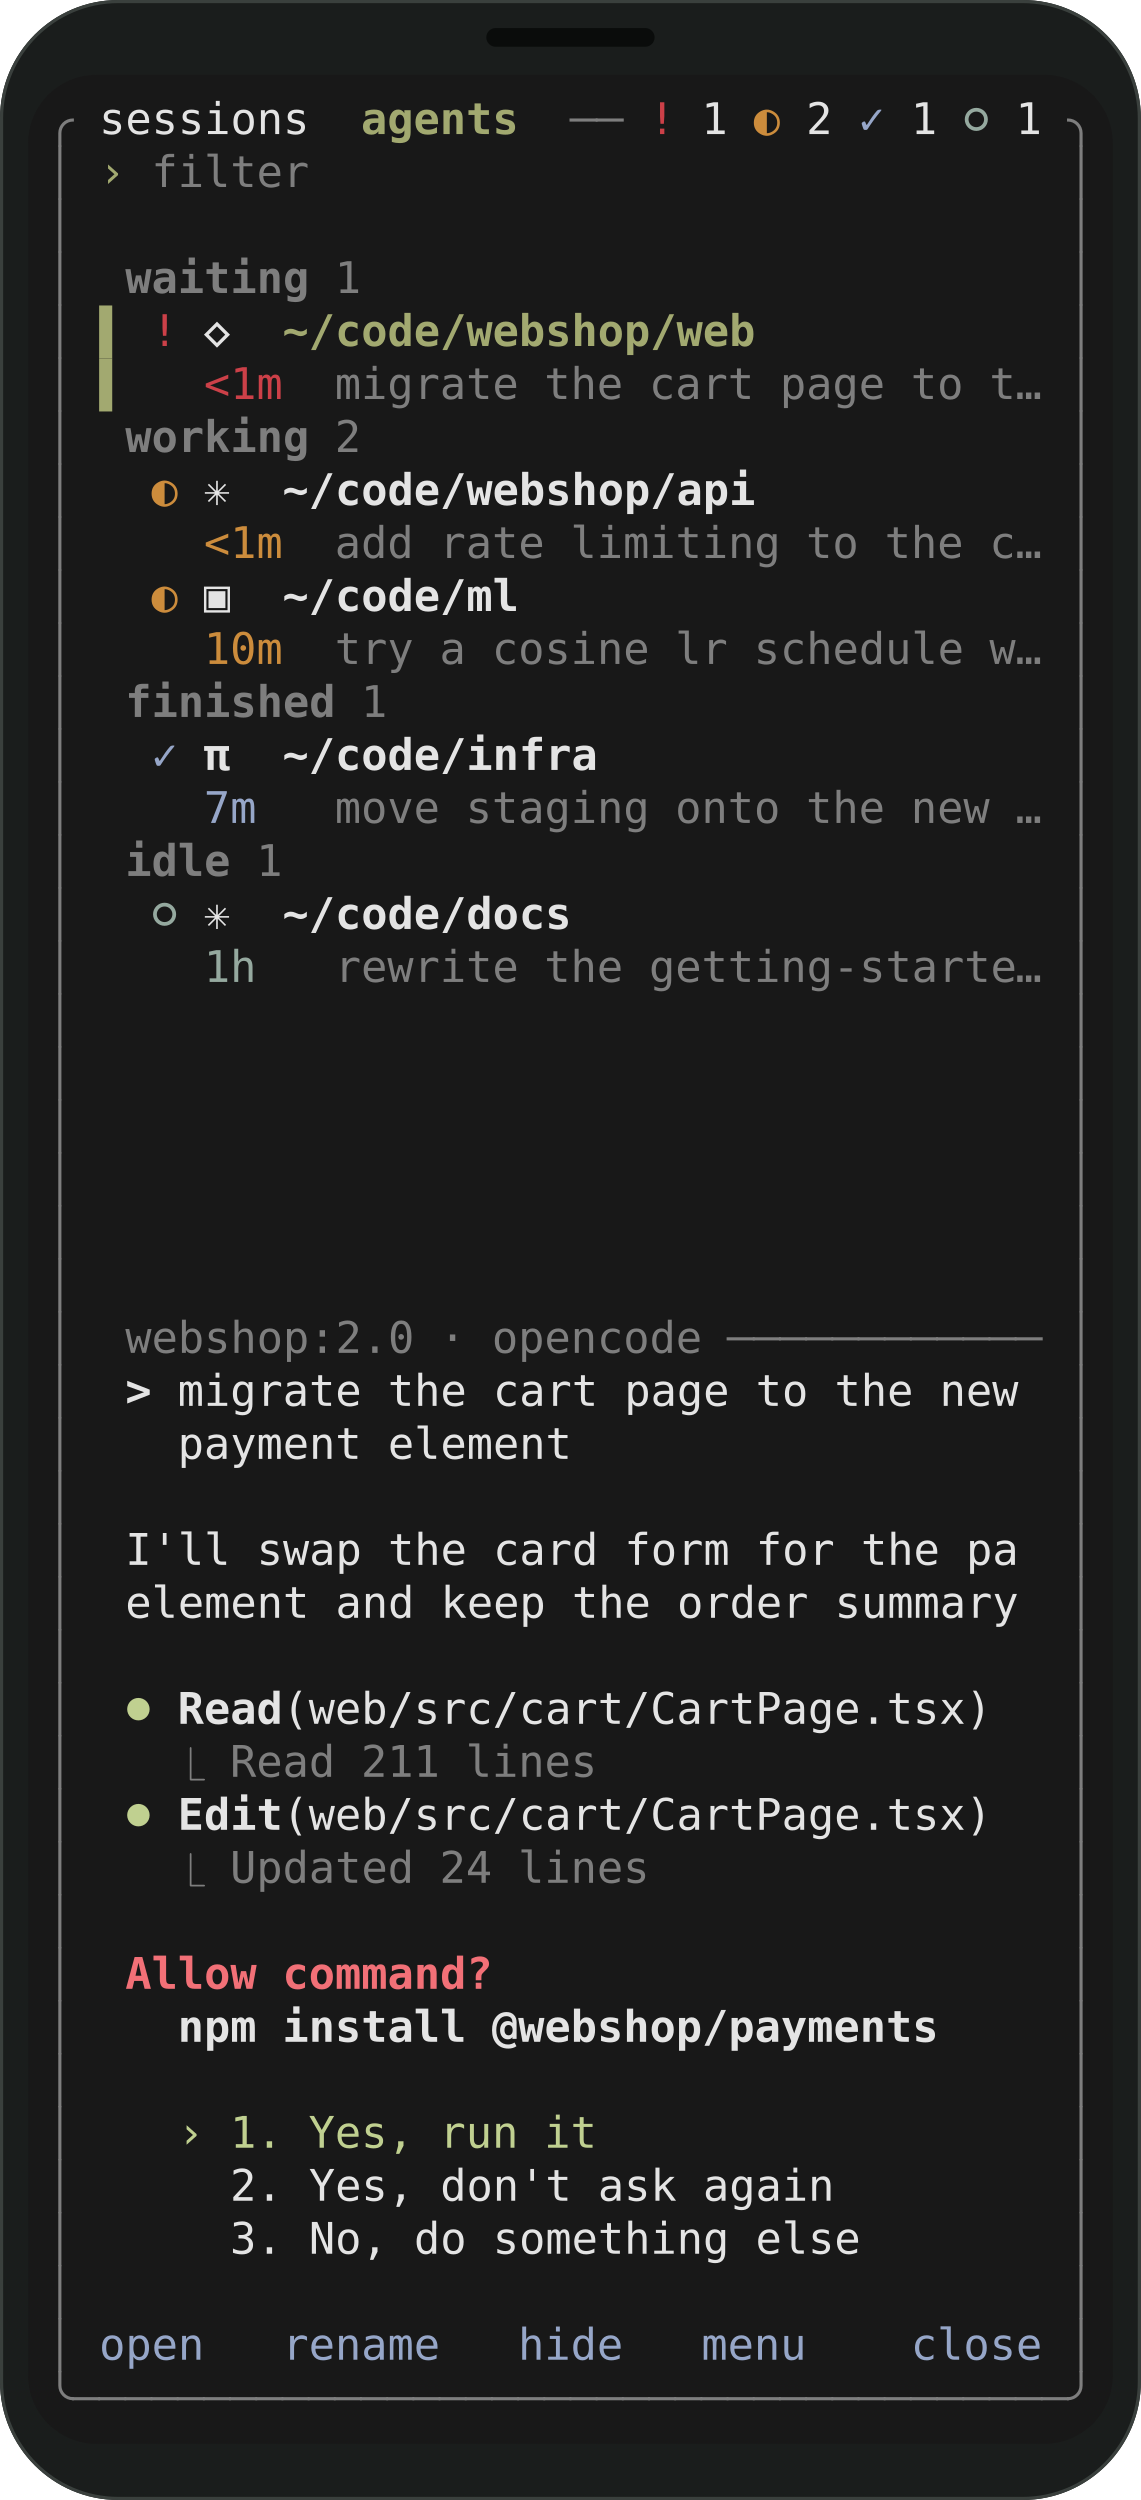
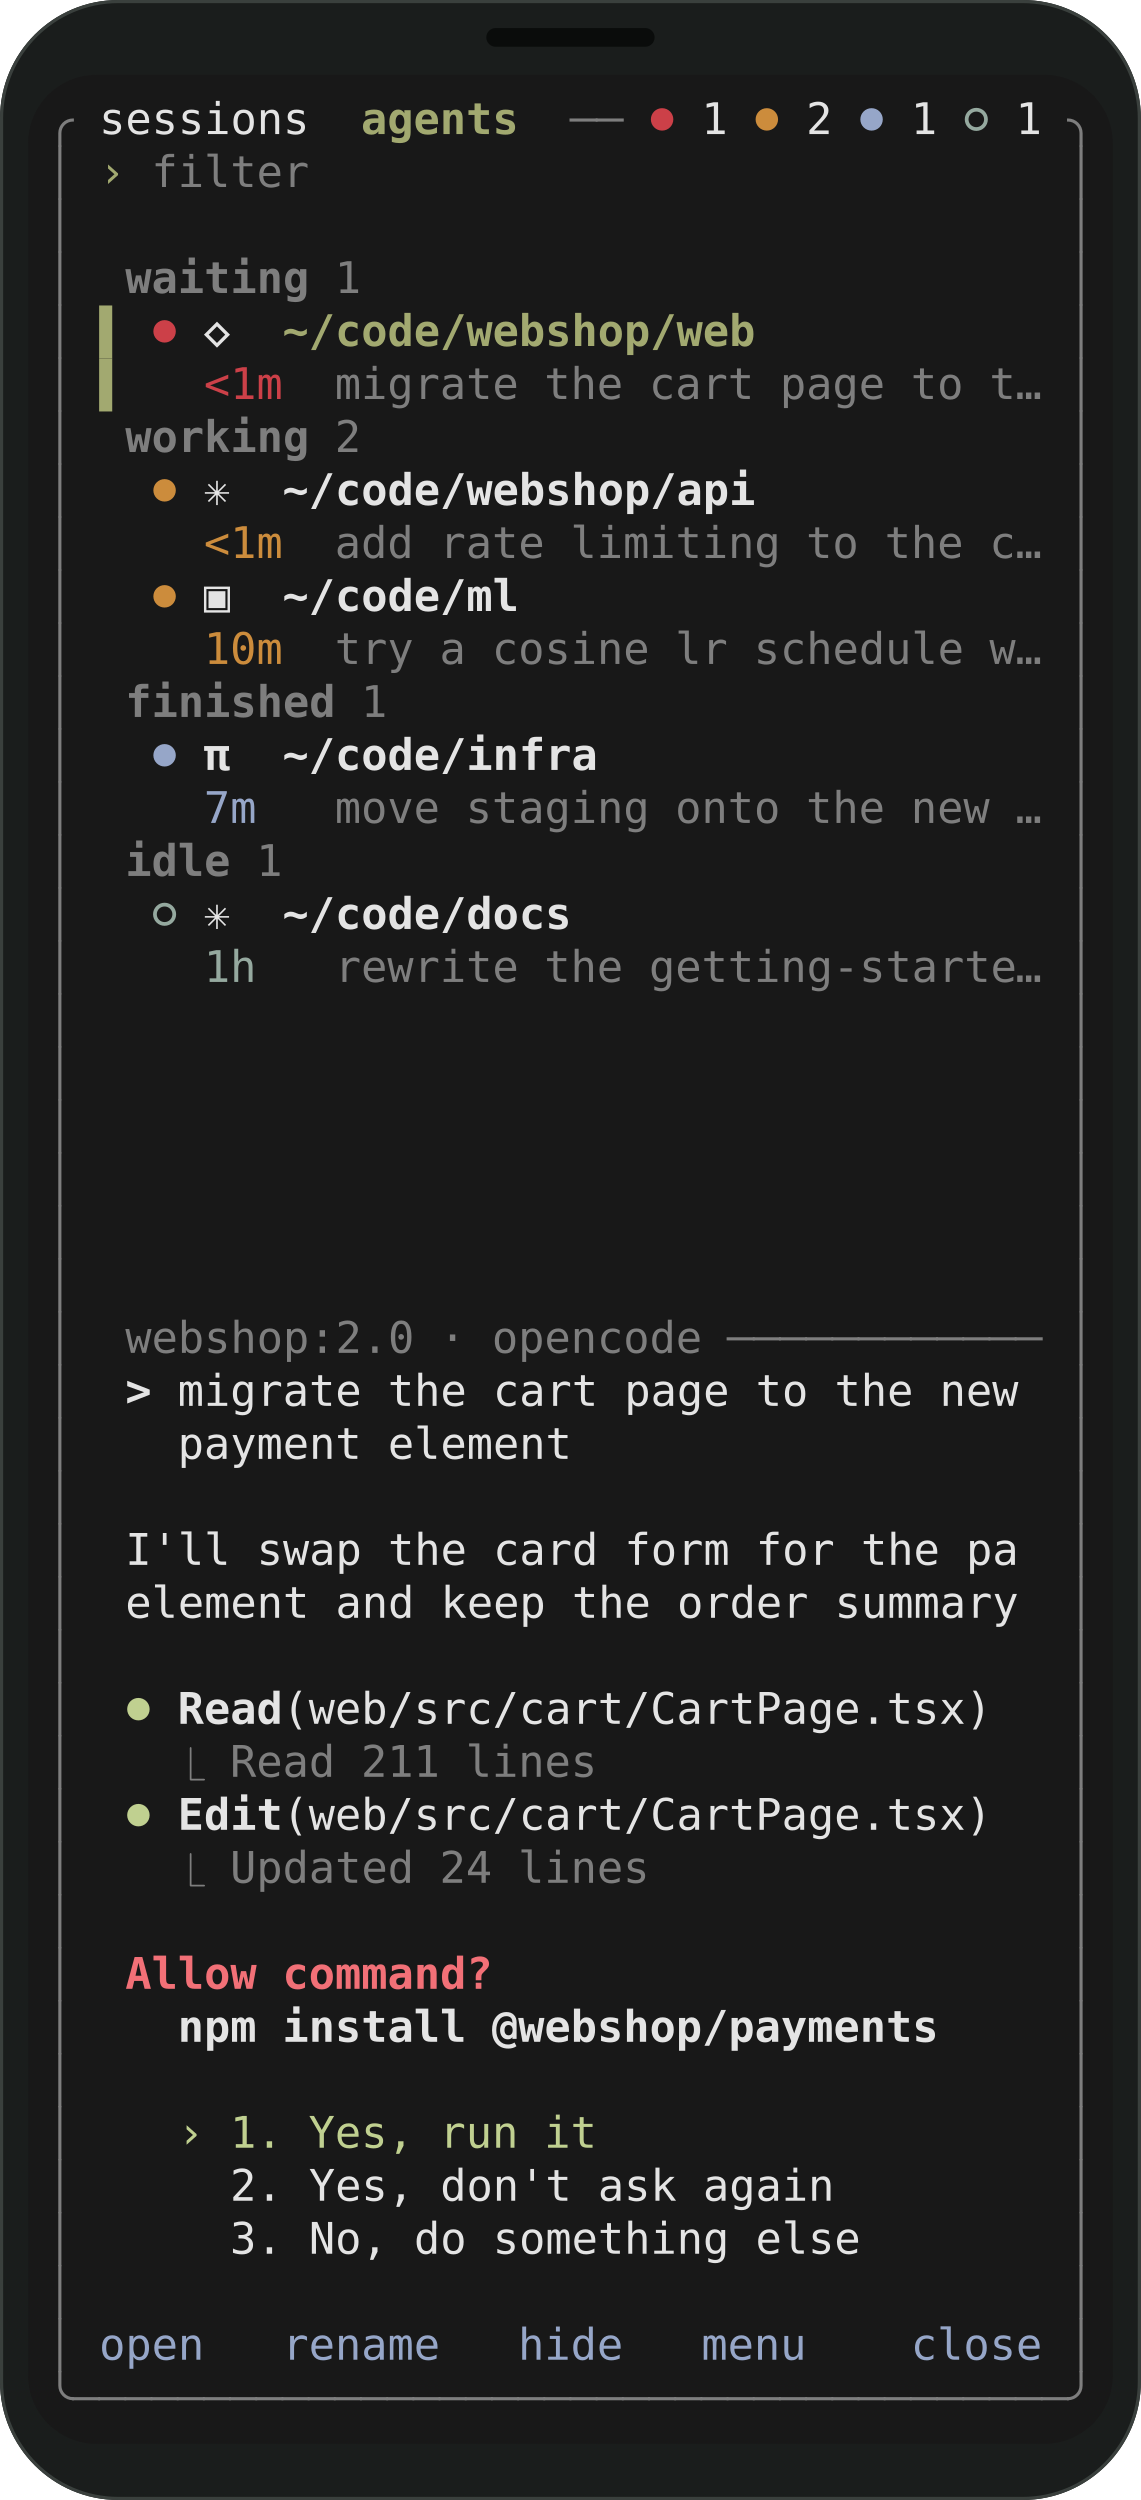
<svg xmlns="http://www.w3.org/2000/svg" role="img" width="366" height="802" viewBox="0 0 366 802" font-family="ui-monospace,SFMono-Regular,&quot;SF Mono&quot;,Menlo,Consolas,&quot;DejaVu Sans Mono&quot;,&quot;Liberation Mono&quot;,monospace" font-size="14" fill="currentColor" class="c3">
  <style>.c0{color:#181818}.c1{color:#7e7e7e}.c2{color:#a2a970}.c3{color:#e4e4e4}.c4{color:#cc4048}.c5{color:#cc8c3c}.c6{color:#96a6c8}.c7{color:#95a99f}.c8{color:#c0d090}.c9{color:#f27077}</style>
  <defs>
    <clipPath id="vp">
      <rect x="9" y="24" width="348" height="760" rx="22" />
    </clipPath>
    <g id="L16">
      <rect class="c0" x="0" y="0" width="8.4" height="17.4" />
      <rect class="c0" x="8.4" y="0" width="8.4" height="17.4" />
      <rect class="c0" x="16.8" y="0" width="8.4" height="17.4" />
      <rect class="c0" x="25.2" y="0" width="8.4" height="17.4" />
      <rect class="c0" x="33.6" y="0" width="50.4" height="17.4" />
      <rect class="c0" x="84" y="0" width="243.6" height="17.4" />
      <rect class="c0" x="327.6" y="0" width="8.4" height="17.4" />
      <g class="c1">
        <path fill="none" stroke="currentColor" d="M4.2 -0.3V17.3" />
      </g>
      <g class="c2">
        <text x="21" y="13" text-anchor="middle">›</text>
      </g>
      <g class="c1">
        <text x="33.6" y="13" textLength="50.4" lengthAdjust="spacingAndGlyphs">filter</text>
      </g>
      <g class="c1">
        <path fill="none" stroke="currentColor" d="M331.8 -0.3V17.3" />
      </g>
    </g>
    <g id="L17">
      <rect class="c0" x="0" y="0" width="8.4" height="17.4" />
      <rect class="c0" x="8.4" y="0" width="319.2" height="17.4" />
      <rect class="c0" x="327.6" y="0" width="8.4" height="17.4" />
      <g class="c1">
        <path fill="none" stroke="currentColor" d="M4.2 -0.3V17.3" />
      </g>
      <g class="c1">
        <path fill="none" stroke="currentColor" d="M331.8 -0.3V17.3" />
      </g>
    </g>
    <g id="L48">
      <rect class="c0" x="0" y="0" width="336" height="17.4" />
      <g class="c1">
        <path fill="none" stroke="currentColor" d="M4.2 -0.3V4.3A4.2 4.2 0 0 0 8.4 8.5H8.7" />
        <path fill="none" stroke="currentColor" d="M8.1 8.5H17.1" />
        <path fill="none" stroke="currentColor" d="M16.5 8.5H25.5" />
        <path fill="none" stroke="currentColor" d="M24.9 8.5H33.9" />
        <path fill="none" stroke="currentColor" d="M33.3 8.5H42.3" />
        <path fill="none" stroke="currentColor" d="M41.7 8.5H50.7" />
        <path fill="none" stroke="currentColor" d="M50.1 8.5H59.1" />
        <path fill="none" stroke="currentColor" d="M58.5 8.5H67.5" />
        <path fill="none" stroke="currentColor" d="M66.9 8.5H75.9" />
        <path fill="none" stroke="currentColor" d="M75.3 8.5H84.3" />
        <path fill="none" stroke="currentColor" d="M83.7 8.5H92.7" />
        <path fill="none" stroke="currentColor" d="M92.1 8.5H101.1" />
        <path fill="none" stroke="currentColor" d="M100.5 8.5H109.5" />
        <path fill="none" stroke="currentColor" d="M108.9 8.5H117.9" />
        <path fill="none" stroke="currentColor" d="M117.3 8.5H126.3" />
        <path fill="none" stroke="currentColor" d="M125.7 8.5H134.7" />
        <path fill="none" stroke="currentColor" d="M134.1 8.5H143.1" />
        <path fill="none" stroke="currentColor" d="M142.5 8.5H151.5" />
        <path fill="none" stroke="currentColor" d="M150.9 8.5H159.9" />
        <path fill="none" stroke="currentColor" d="M159.3 8.5H168.3" />
        <path fill="none" stroke="currentColor" d="M167.7 8.5H176.7" />
        <path fill="none" stroke="currentColor" d="M176.1 8.5H185.1" />
        <path fill="none" stroke="currentColor" d="M184.5 8.5H193.5" />
        <path fill="none" stroke="currentColor" d="M192.9 8.5H201.9" />
        <path fill="none" stroke="currentColor" d="M201.3 8.5H210.3" />
        <path fill="none" stroke="currentColor" d="M209.7 8.5H218.7" />
        <path fill="none" stroke="currentColor" d="M218.1 8.5H227.1" />
        <path fill="none" stroke="currentColor" d="M226.5 8.5H235.5" />
        <path fill="none" stroke="currentColor" d="M234.9 8.5H243.9" />
        <path fill="none" stroke="currentColor" d="M243.3 8.5H252.3" />
        <path fill="none" stroke="currentColor" d="M251.7 8.5H260.7" />
        <path fill="none" stroke="currentColor" d="M260.1 8.5H269.1" />
        <path fill="none" stroke="currentColor" d="M268.5 8.5H277.5" />
        <path fill="none" stroke="currentColor" d="M276.9 8.5H285.9" />
        <path fill="none" stroke="currentColor" d="M285.3 8.5H294.3" />
        <path fill="none" stroke="currentColor" d="M293.7 8.5H302.7" />
        <path fill="none" stroke="currentColor" d="M302.1 8.5H311.1" />
        <path fill="none" stroke="currentColor" d="M310.5 8.5H319.5" />
        <path fill="none" stroke="currentColor" d="M318.9 8.5H327.9" />
        <path fill="none" stroke="currentColor" d="M331.8 -0.3V4.3A4.2 4.2 0 0 1 327.6 8.5H327.3" />
      </g>
    </g>
    <g id="L49">
      <rect class="c0" x="0" y="0" width="8.4" height="17.4" />
      <rect class="c0" x="8.4" y="0" width="92.4" height="17.4" />
      <rect class="c0" x="100.8" y="0" width="50.4" height="17.4" />
      <rect class="c0" x="151.2" y="0" width="16.8" height="17.4" />
      <rect class="c0" x="168" y="0" width="16.8" height="17.4" />
      <rect class="c0" x="184.8" y="0" width="8.4" height="17.4" />
      <rect class="c0" x="193.2" y="0" width="8.4" height="17.4" />
      <rect class="c0" x="201.6" y="0" width="25.2" height="17.4" />
      <rect class="c0" x="226.8" y="0" width="8.4" height="17.4" />
      <rect class="c0" x="235.2" y="0" width="25.2" height="17.4" />
      <rect class="c0" x="260.4" y="0" width="8.4" height="17.4" />
      <rect class="c0" x="268.8" y="0" width="25.2" height="17.4" />
      <rect class="c0" x="294" y="0" width="8.4" height="17.4" />
      <rect class="c0" x="302.4" y="0" width="25.2" height="17.4" />
      <rect class="c0" x="327.6" y="0" width="8.4" height="17.4" />
      <g class="c1">
        <path fill="none" stroke="currentColor" d="M4.2 17.3V12.7A4.2 4.2 0 0 1 8.4 8.5H8.7" />
      </g>
      <g class="c3">
        <text x="16.8" y="13" textLength="67.2" lengthAdjust="spacingAndGlyphs">sessions</text>
      </g>
      <g class="c2" font-weight="700">
        <text x="100.8" y="13" textLength="50.4" lengthAdjust="spacingAndGlyphs">agents</text>
      </g>
      <g class="c1">
        <path fill="none" stroke="currentColor" d="M167.7 8.5H176.7" />
        <path fill="none" stroke="currentColor" d="M176.1 8.5H185.1" />
      </g>
      <g class="c4">
-         <text x="193.2" y="13" textLength="8.4" lengthAdjust="spacingAndGlyphs">!</text>
+         <circle cx="197.4" cy="8.3" r="3.6" />
      </g>
      <g class="c3">
        <text x="210" y="13" textLength="8.4" lengthAdjust="spacingAndGlyphs">1</text>
      </g>
      <g class="c5">
-         <text x="231" y="13" text-anchor="middle">◐</text>
+         <circle cx="231" cy="8.3" r="3.6" />
      </g>
      <g class="c3">
        <text x="243.6" y="13" textLength="8.4" lengthAdjust="spacingAndGlyphs">2</text>
      </g>
      <g class="c6">
-         <text x="264.6" y="13" text-anchor="middle">✓</text>
+         <circle cx="264.6" cy="8.3" r="3.6" />
      </g>
      <g class="c3">
        <text x="277.2" y="13" textLength="8.4" lengthAdjust="spacingAndGlyphs">1</text>
      </g>
      <g class="c7">
        <circle fill="none" stroke="currentColor" cx="298.2" cy="8.3" r="3.1" stroke-width="1.2" />
      </g>
      <g class="c3">
        <text x="310.8" y="13" textLength="8.4" lengthAdjust="spacingAndGlyphs">1</text>
      </g>
      <g class="c1">
        <path fill="none" stroke="currentColor" d="M331.8 17.3V12.7A4.2 4.2 0 0 0 327.6 8.5H327.3" />
      </g>
    </g>
    <g id="L50">
      <rect class="c0" x="0" y="0" width="8.4" height="17.4" />
      <rect class="c0" x="8.4" y="0" width="16.8" height="17.4" />
      <rect class="c0" x="25.2" y="0" width="58.8" height="17.4" />
      <rect class="c0" x="84" y="0" width="8.4" height="17.4" />
      <rect class="c0" x="92.4" y="0" width="8.4" height="17.4" />
      <rect class="c0" x="100.8" y="0" width="226.8" height="17.4" />
      <rect class="c0" x="327.6" y="0" width="8.4" height="17.4" />
      <g class="c1">
        <path fill="none" stroke="currentColor" d="M4.2 -0.3V17.3" />
      </g>
      <g class="c1" font-weight="700">
        <text x="25.2" y="13" textLength="58.8" lengthAdjust="spacingAndGlyphs">waiting</text>
      </g>
      <g class="c1">
        <text x="92.4" y="13" textLength="8.4" lengthAdjust="spacingAndGlyphs">1</text>
      </g>
      <g class="c1">
        <path fill="none" stroke="currentColor" d="M331.8 -0.3V17.3" />
      </g>
    </g>
    <g id="L53">
      <rect class="c0" x="0" y="0" width="8.4" height="17.4" />
      <rect class="c0" x="8.4" y="0" width="16.8" height="17.4" />
      <rect class="c0" x="25.2" y="0" width="58.8" height="17.4" />
      <rect class="c0" x="84" y="0" width="8.4" height="17.4" />
      <rect class="c0" x="92.4" y="0" width="8.4" height="17.4" />
      <rect class="c0" x="100.8" y="0" width="226.8" height="17.4" />
      <rect class="c0" x="327.6" y="0" width="8.4" height="17.4" />
      <g class="c1">
        <path fill="none" stroke="currentColor" d="M4.2 -0.3V17.3" />
      </g>
      <g class="c1" font-weight="700">
        <text x="25.2" y="13" textLength="58.8" lengthAdjust="spacingAndGlyphs">working</text>
      </g>
      <g class="c1">
        <text x="92.4" y="13" textLength="8.4" lengthAdjust="spacingAndGlyphs">2</text>
      </g>
      <g class="c1">
        <path fill="none" stroke="currentColor" d="M331.8 -0.3V17.3" />
      </g>
    </g>
    <g id="L56">
      <rect class="c0" x="0" y="0" width="8.4" height="17.4" />
      <rect class="c0" x="8.4" y="0" width="25.2" height="17.4" />
      <rect class="c0" x="33.6" y="0" width="8.4" height="17.4" />
      <rect class="c0" x="42" y="0" width="8.4" height="17.4" />
      <rect class="c0" x="50.4" y="0" width="8.4" height="17.4" />
      <rect class="c0" x="58.8" y="0" width="16.8" height="17.4" />
      <rect class="c0" x="75.6" y="0" width="75.6" height="17.4" />
      <rect class="c0" x="151.2" y="0" width="176.4" height="17.4" />
      <rect class="c0" x="327.6" y="0" width="8.4" height="17.4" />
      <g class="c1">
        <path fill="none" stroke="currentColor" d="M4.2 -0.3V17.3" />
      </g>
      <g class="c5">
-         <text x="37.8" y="13" text-anchor="middle">◐</text>
+         <circle cx="37.8" cy="8.3" r="3.6" />
      </g>
      <g class="c3" font-weight="700">
        <text x="54.6" y="13" text-anchor="middle">▣</text>
      </g>
      <g class="c3" font-weight="700">
        <text x="75.6" y="13" textLength="75.6" lengthAdjust="spacingAndGlyphs">~/code/ml</text>
      </g>
      <g class="c1">
        <path fill="none" stroke="currentColor" d="M331.8 -0.3V17.3" />
      </g>
    </g>
    <g id="L57">
      <rect class="c0" x="0" y="0" width="8.4" height="17.4" />
      <rect class="c0" x="8.4" y="0" width="42" height="17.4" />
      <rect class="c0" x="50.4" y="0" width="25.2" height="17.4" />
      <rect class="c0" x="75.6" y="0" width="16.8" height="17.4" />
      <rect class="c0" x="92.4" y="0" width="25.2" height="17.4" />
      <rect class="c0" x="117.6" y="0" width="8.4" height="17.4" />
      <rect class="c0" x="126" y="0" width="8.4" height="17.4" />
      <rect class="c0" x="134.4" y="0" width="8.4" height="17.4" />
      <rect class="c0" x="142.8" y="0" width="50.4" height="17.4" />
      <rect class="c0" x="193.2" y="0" width="8.4" height="17.4" />
      <rect class="c0" x="201.6" y="0" width="16.8" height="17.4" />
      <rect class="c0" x="218.4" y="0" width="8.4" height="17.4" />
      <rect class="c0" x="226.8" y="0" width="67.2" height="17.4" />
      <rect class="c0" x="294" y="0" width="8.4" height="17.4" />
      <rect class="c0" x="302.4" y="0" width="16.8" height="17.4" />
      <rect class="c0" x="319.2" y="0" width="8.4" height="17.4" />
      <rect class="c0" x="327.6" y="0" width="8.4" height="17.4" />
      <g class="c1">
        <path fill="none" stroke="currentColor" d="M4.2 -0.3V17.3" />
      </g>
      <g class="c5">
        <text x="50.4" y="13" textLength="25.2" lengthAdjust="spacingAndGlyphs">10m</text>
      </g>
      <g class="c1">
        <text x="92.4" y="13" textLength="25.2" lengthAdjust="spacingAndGlyphs">try</text>
      </g>
      <g class="c1">
        <text x="126" y="13" textLength="8.4" lengthAdjust="spacingAndGlyphs">a</text>
      </g>
      <g class="c1">
        <text x="142.8" y="13" textLength="50.4" lengthAdjust="spacingAndGlyphs">cosine</text>
      </g>
      <g class="c1">
        <text x="201.6" y="13" textLength="16.8" lengthAdjust="spacingAndGlyphs">lr</text>
      </g>
      <g class="c1">
        <text x="226.8" y="13" textLength="67.2" lengthAdjust="spacingAndGlyphs">schedule</text>
      </g>
      <g class="c1">
        <text x="302.4" y="13" textLength="8.4" lengthAdjust="spacingAndGlyphs">w</text>
        <text x="315" y="13" text-anchor="middle">…</text>
      </g>
      <g class="c1">
        <path fill="none" stroke="currentColor" d="M331.8 -0.3V17.3" />
      </g>
    </g>
    <g id="L58">
      <rect class="c0" x="0" y="0" width="8.4" height="17.4" />
      <rect class="c0" x="8.4" y="0" width="16.8" height="17.4" />
      <rect class="c0" x="25.2" y="0" width="67.2" height="17.4" />
      <rect class="c0" x="92.4" y="0" width="8.4" height="17.4" />
      <rect class="c0" x="100.8" y="0" width="8.4" height="17.4" />
      <rect class="c0" x="109.2" y="0" width="218.4" height="17.4" />
      <rect class="c0" x="327.6" y="0" width="8.4" height="17.4" />
      <g class="c1">
        <path fill="none" stroke="currentColor" d="M4.2 -0.3V17.3" />
      </g>
      <g class="c1" font-weight="700">
        <text x="25.2" y="13" textLength="67.2" lengthAdjust="spacingAndGlyphs">finished</text>
      </g>
      <g class="c1">
        <text x="100.8" y="13" textLength="8.4" lengthAdjust="spacingAndGlyphs">1</text>
      </g>
      <g class="c1">
        <path fill="none" stroke="currentColor" d="M331.8 -0.3V17.3" />
      </g>
    </g>
    <g id="L59">
      <rect class="c0" x="0" y="0" width="8.4" height="17.4" />
      <rect class="c0" x="8.4" y="0" width="25.2" height="17.4" />
      <rect class="c0" x="33.6" y="0" width="8.4" height="17.4" />
      <rect class="c0" x="42" y="0" width="8.4" height="17.4" />
      <rect class="c0" x="50.4" y="0" width="8.4" height="17.4" />
      <rect class="c0" x="58.8" y="0" width="16.8" height="17.4" />
      <rect class="c0" x="75.6" y="0" width="100.8" height="17.4" />
      <rect class="c0" x="176.4" y="0" width="151.2" height="17.4" />
      <rect class="c0" x="327.6" y="0" width="8.4" height="17.4" />
      <g class="c1">
        <path fill="none" stroke="currentColor" d="M4.2 -0.3V17.3" />
      </g>
      <g class="c6">
-         <text x="37.8" y="13" text-anchor="middle">✓</text>
+         <circle cx="37.8" cy="8.3" r="3.6" />
      </g>
      <g class="c3" font-weight="700">
        <text x="54.6" y="13" text-anchor="middle">π</text>
      </g>
      <g class="c3" font-weight="700">
        <text x="75.6" y="13" textLength="100.8" lengthAdjust="spacingAndGlyphs">~/code/infra</text>
      </g>
      <g class="c1">
        <path fill="none" stroke="currentColor" d="M331.8 -0.3V17.3" />
      </g>
    </g>
    <g id="L60">
      <rect class="c0" x="0" y="0" width="8.4" height="17.4" />
      <rect class="c0" x="8.4" y="0" width="42" height="17.4" />
      <rect class="c0" x="50.4" y="0" width="16.8" height="17.4" />
      <rect class="c0" x="67.2" y="0" width="25.2" height="17.4" />
      <rect class="c0" x="92.4" y="0" width="33.6" height="17.4" />
      <rect class="c0" x="126" y="0" width="8.4" height="17.4" />
      <rect class="c0" x="134.4" y="0" width="58.8" height="17.4" />
      <rect class="c0" x="193.2" y="0" width="8.4" height="17.4" />
      <rect class="c0" x="201.6" y="0" width="33.6" height="17.4" />
      <rect class="c0" x="235.2" y="0" width="8.4" height="17.4" />
      <rect class="c0" x="243.6" y="0" width="25.2" height="17.4" />
      <rect class="c0" x="268.8" y="0" width="8.4" height="17.4" />
      <rect class="c0" x="277.2" y="0" width="25.2" height="17.4" />
      <rect class="c0" x="302.4" y="0" width="8.4" height="17.4" />
      <rect class="c0" x="310.8" y="0" width="8.4" height="17.4" />
      <rect class="c0" x="319.2" y="0" width="8.4" height="17.4" />
      <rect class="c0" x="327.6" y="0" width="8.4" height="17.4" />
      <g class="c1">
        <path fill="none" stroke="currentColor" d="M4.2 -0.3V17.3" />
      </g>
      <g class="c6">
        <text x="50.4" y="13" textLength="16.8" lengthAdjust="spacingAndGlyphs">7m</text>
      </g>
      <g class="c1">
        <text x="92.4" y="13" textLength="33.6" lengthAdjust="spacingAndGlyphs">move</text>
      </g>
      <g class="c1">
        <text x="134.4" y="13" textLength="58.8" lengthAdjust="spacingAndGlyphs">staging</text>
      </g>
      <g class="c1">
        <text x="201.6" y="13" textLength="33.6" lengthAdjust="spacingAndGlyphs">onto</text>
      </g>
      <g class="c1">
        <text x="243.6" y="13" textLength="25.2" lengthAdjust="spacingAndGlyphs">the</text>
      </g>
      <g class="c1">
        <text x="277.2" y="13" textLength="25.2" lengthAdjust="spacingAndGlyphs">new</text>
      </g>
      <g class="c1">
        <text x="315" y="13" text-anchor="middle">…</text>
      </g>
      <g class="c1">
        <path fill="none" stroke="currentColor" d="M331.8 -0.3V17.3" />
      </g>
    </g>
    <g id="L61">
      <rect class="c0" x="0" y="0" width="8.4" height="17.4" />
      <rect class="c0" x="8.4" y="0" width="16.8" height="17.4" />
      <rect class="c0" x="25.2" y="0" width="33.6" height="17.4" />
      <rect class="c0" x="58.8" y="0" width="8.4" height="17.4" />
      <rect class="c0" x="67.2" y="0" width="8.4" height="17.4" />
      <rect class="c0" x="75.6" y="0" width="252" height="17.4" />
      <rect class="c0" x="327.6" y="0" width="8.4" height="17.4" />
      <g class="c1">
        <path fill="none" stroke="currentColor" d="M4.2 -0.3V17.3" />
      </g>
      <g class="c1" font-weight="700">
        <text x="25.2" y="13" textLength="33.6" lengthAdjust="spacingAndGlyphs">idle</text>
      </g>
      <g class="c1">
        <text x="67.2" y="13" textLength="8.4" lengthAdjust="spacingAndGlyphs">1</text>
      </g>
      <g class="c1">
        <path fill="none" stroke="currentColor" d="M331.8 -0.3V17.3" />
      </g>
    </g>
    <g id="L62">
      <rect class="c0" x="0" y="0" width="8.4" height="17.4" />
      <rect class="c0" x="8.4" y="0" width="25.2" height="17.4" />
      <rect class="c0" x="33.6" y="0" width="8.4" height="17.4" />
      <rect class="c0" x="42" y="0" width="8.4" height="17.4" />
      <rect class="c0" x="50.4" y="0" width="8.4" height="17.4" />
      <rect class="c0" x="58.8" y="0" width="16.8" height="17.4" />
      <rect class="c0" x="75.6" y="0" width="92.4" height="17.4" />
      <rect class="c0" x="168" y="0" width="159.6" height="17.4" />
      <rect class="c0" x="327.6" y="0" width="8.4" height="17.4" />
      <g class="c1">
        <path fill="none" stroke="currentColor" d="M4.2 -0.3V17.3" />
      </g>
      <g class="c7">
        <circle fill="none" stroke="currentColor" cx="37.8" cy="8.3" r="3.1" stroke-width="1.2" />
      </g>
      <g class="c3" font-weight="700">
        <text x="54.6" y="13" text-anchor="middle">✳</text>
      </g>
      <g class="c3" font-weight="700">
        <text x="75.6" y="13" textLength="92.4" lengthAdjust="spacingAndGlyphs">~/code/docs</text>
      </g>
      <g class="c1">
        <path fill="none" stroke="currentColor" d="M331.8 -0.3V17.3" />
      </g>
    </g>
    <g id="L63">
      <rect class="c0" x="0" y="0" width="8.4" height="17.4" />
      <rect class="c0" x="8.4" y="0" width="42" height="17.4" />
      <rect class="c0" x="50.4" y="0" width="16.8" height="17.4" />
      <rect class="c0" x="67.2" y="0" width="25.2" height="17.4" />
      <rect class="c0" x="92.4" y="0" width="58.8" height="17.4" />
      <rect class="c0" x="151.2" y="0" width="8.4" height="17.4" />
      <rect class="c0" x="159.6" y="0" width="25.2" height="17.4" />
      <rect class="c0" x="184.8" y="0" width="8.4" height="17.4" />
      <rect class="c0" x="193.2" y="0" width="126" height="17.4" />
      <rect class="c0" x="319.2" y="0" width="8.4" height="17.4" />
      <rect class="c0" x="327.6" y="0" width="8.4" height="17.4" />
      <g class="c1">
        <path fill="none" stroke="currentColor" d="M4.2 -0.3V17.3" />
      </g>
      <g class="c7">
        <text x="50.4" y="13" textLength="16.8" lengthAdjust="spacingAndGlyphs">1h</text>
      </g>
      <g class="c1">
        <text x="92.4" y="13" textLength="58.8" lengthAdjust="spacingAndGlyphs">rewrite</text>
      </g>
      <g class="c1">
        <text x="159.6" y="13" textLength="25.2" lengthAdjust="spacingAndGlyphs">the</text>
      </g>
      <g class="c1">
        <text x="193.2" y="13" textLength="117.6" lengthAdjust="spacingAndGlyphs">getting-starte</text>
        <text x="315" y="13" text-anchor="middle">…</text>
      </g>
      <g class="c1">
        <path fill="none" stroke="currentColor" d="M331.8 -0.3V17.3" />
      </g>
    </g>
    <g id="L64">
      <rect class="c0" x="0" y="0" width="8.4" height="17.4" />
      <rect class="c0" x="8.4" y="0" width="8.4" height="17.4" />
      <rect class="c0" x="16.8" y="0" width="33.6" height="17.4" />
      <rect class="c0" x="50.4" y="0" width="25.2" height="17.4" />
      <rect class="c0" x="75.6" y="0" width="50.4" height="17.4" />
      <rect class="c0" x="126" y="0" width="25.2" height="17.4" />
      <rect class="c0" x="151.2" y="0" width="33.6" height="17.4" />
      <rect class="c0" x="184.8" y="0" width="25.2" height="17.4" />
      <rect class="c0" x="210" y="0" width="33.6" height="17.4" />
      <rect class="c0" x="243.6" y="0" width="33.6" height="17.4" />
      <rect class="c0" x="277.2" y="0" width="42" height="17.4" />
      <rect class="c0" x="319.2" y="0" width="8.4" height="17.4" />
      <rect class="c0" x="327.6" y="0" width="8.4" height="17.4" />
      <g class="c1">
        <path fill="none" stroke="currentColor" d="M4.2 -0.3V17.3" />
      </g>
      <g class="c6">
        <text x="16.8" y="13" textLength="33.6" lengthAdjust="spacingAndGlyphs">open</text>
      </g>
      <g class="c6">
        <text x="75.6" y="13" textLength="50.4" lengthAdjust="spacingAndGlyphs">rename</text>
      </g>
      <g class="c6">
        <text x="151.2" y="13" textLength="33.6" lengthAdjust="spacingAndGlyphs">hide</text>
      </g>
      <g class="c6">
        <text x="210" y="13" textLength="33.6" lengthAdjust="spacingAndGlyphs">menu</text>
      </g>
      <g class="c6">
        <text x="277.2" y="13" textLength="42" lengthAdjust="spacingAndGlyphs">close</text>
      </g>
      <g class="c1">
        <path fill="none" stroke="currentColor" d="M331.8 -0.3V17.3" />
      </g>
    </g>
    <g id="L65">
      <rect class="c0" x="0" y="0" width="8.4" height="17.4" />
      <rect class="c0" x="8.4" y="0" width="8.4" height="17.4" />
      <rect class="c0" x="16.8" y="0" width="8.4" height="17.4" />
      <rect class="c0" x="25.2" y="0" width="8.4" height="17.4" />
      <rect class="c0" x="33.6" y="0" width="8.4" height="17.4" />
      <rect class="c0" x="42" y="0" width="8.4" height="17.4" />
      <rect class="c0" x="50.4" y="0" width="8.4" height="17.4" />
      <rect class="c0" x="58.8" y="0" width="16.8" height="17.4" />
      <rect class="c0" x="75.6" y="0" width="151.2" height="17.4" />
      <rect class="c0" x="226.8" y="0" width="100.8" height="17.4" />
      <rect class="c0" x="327.6" y="0" width="8.4" height="17.4" />
      <g class="c1">
        <path fill="none" stroke="currentColor" d="M4.2 -0.3V17.3" />
      </g>
      <g class="c2">
        <rect x="16.8" y="0" width="4.2" height="17.4" />
      </g>
      <g class="c4">
-         <text x="33.6" y="13" textLength="8.4" lengthAdjust="spacingAndGlyphs">!</text>
+         <circle cx="37.8" cy="8.3" r="3.6" />
      </g>
      <g class="c3" font-weight="700">
        <text x="54.6" y="13" text-anchor="middle">◇</text>
      </g>
      <g class="c2" font-weight="700">
        <text x="75.6" y="13" textLength="151.2" lengthAdjust="spacingAndGlyphs">~/code/webshop/web</text>
      </g>
      <g class="c1">
        <path fill="none" stroke="currentColor" d="M331.8 -0.3V17.3" />
      </g>
    </g>
    <g id="L66">
      <rect class="c0" x="0" y="0" width="8.4" height="17.4" />
      <rect class="c0" x="8.4" y="0" width="8.4" height="17.4" />
      <rect class="c0" x="16.8" y="0" width="8.4" height="17.4" />
      <rect class="c0" x="25.2" y="0" width="25.2" height="17.4" />
      <rect class="c0" x="50.4" y="0" width="25.2" height="17.4" />
      <rect class="c0" x="75.6" y="0" width="16.8" height="17.4" />
      <rect class="c0" x="92.4" y="0" width="58.8" height="17.4" />
      <rect class="c0" x="151.2" y="0" width="8.4" height="17.4" />
      <rect class="c0" x="159.6" y="0" width="25.2" height="17.4" />
      <rect class="c0" x="184.8" y="0" width="8.4" height="17.4" />
      <rect class="c0" x="193.2" y="0" width="33.6" height="17.4" />
      <rect class="c0" x="226.8" y="0" width="8.4" height="17.4" />
      <rect class="c0" x="235.2" y="0" width="33.6" height="17.4" />
      <rect class="c0" x="268.8" y="0" width="8.4" height="17.4" />
      <rect class="c0" x="277.2" y="0" width="16.8" height="17.4" />
      <rect class="c0" x="294" y="0" width="8.4" height="17.4" />
      <rect class="c0" x="302.4" y="0" width="16.8" height="17.4" />
      <rect class="c0" x="319.2" y="0" width="8.4" height="17.4" />
      <rect class="c0" x="327.6" y="0" width="8.4" height="17.4" />
      <g class="c1">
        <path fill="none" stroke="currentColor" d="M4.2 -0.3V17.3" />
      </g>
      <g class="c2">
        <rect x="16.8" y="0" width="4.2" height="17.4" />
      </g>
      <g class="c4">
        <text x="50.4" y="13" textLength="25.2" lengthAdjust="spacingAndGlyphs">&lt;1m</text>
      </g>
      <g class="c1">
        <text x="92.4" y="13" textLength="58.8" lengthAdjust="spacingAndGlyphs">migrate</text>
      </g>
      <g class="c1">
        <text x="159.6" y="13" textLength="25.2" lengthAdjust="spacingAndGlyphs">the</text>
      </g>
      <g class="c1">
        <text x="193.2" y="13" textLength="33.6" lengthAdjust="spacingAndGlyphs">cart</text>
      </g>
      <g class="c1">
        <text x="235.2" y="13" textLength="33.6" lengthAdjust="spacingAndGlyphs">page</text>
      </g>
      <g class="c1">
        <text x="277.2" y="13" textLength="16.8" lengthAdjust="spacingAndGlyphs">to</text>
      </g>
      <g class="c1">
        <text x="302.4" y="13" textLength="8.4" lengthAdjust="spacingAndGlyphs">t</text>
        <text x="315" y="13" text-anchor="middle">…</text>
      </g>
      <g class="c1">
        <path fill="none" stroke="currentColor" d="M331.8 -0.3V17.3" />
      </g>
    </g>
    <g id="L67">
      <rect class="c0" x="0" y="0" width="8.4" height="17.4" />
      <rect class="c0" x="8.4" y="0" width="25.2" height="17.4" />
      <rect class="c0" x="33.6" y="0" width="8.4" height="17.4" />
      <rect class="c0" x="42" y="0" width="8.4" height="17.4" />
      <rect class="c0" x="50.4" y="0" width="8.4" height="17.4" />
      <rect class="c0" x="58.8" y="0" width="16.8" height="17.4" />
      <rect class="c0" x="75.6" y="0" width="151.2" height="17.4" />
      <rect class="c0" x="226.8" y="0" width="100.8" height="17.4" />
      <rect class="c0" x="327.6" y="0" width="8.4" height="17.4" />
      <g class="c1">
        <path fill="none" stroke="currentColor" d="M4.2 -0.3V17.3" />
      </g>
      <g class="c5">
-         <text x="37.8" y="13" text-anchor="middle">◐</text>
+         <circle cx="37.8" cy="8.3" r="3.6" />
      </g>
      <g class="c3" font-weight="700">
        <text x="54.6" y="13" text-anchor="middle">✳</text>
      </g>
      <g class="c3" font-weight="700">
        <text x="75.6" y="13" textLength="151.2" lengthAdjust="spacingAndGlyphs">~/code/webshop/api</text>
      </g>
      <g class="c1">
        <path fill="none" stroke="currentColor" d="M331.8 -0.3V17.3" />
      </g>
    </g>
    <g id="L68">
      <rect class="c0" x="0" y="0" width="8.4" height="17.4" />
      <rect class="c0" x="8.4" y="0" width="42" height="17.4" />
      <rect class="c0" x="50.4" y="0" width="25.2" height="17.4" />
      <rect class="c0" x="75.6" y="0" width="16.8" height="17.4" />
      <rect class="c0" x="92.4" y="0" width="25.2" height="17.4" />
      <rect class="c0" x="117.6" y="0" width="8.4" height="17.4" />
      <rect class="c0" x="126" y="0" width="33.6" height="17.4" />
      <rect class="c0" x="159.6" y="0" width="8.4" height="17.4" />
      <rect class="c0" x="168" y="0" width="67.2" height="17.4" />
      <rect class="c0" x="235.2" y="0" width="8.4" height="17.4" />
      <rect class="c0" x="243.6" y="0" width="16.8" height="17.4" />
      <rect class="c0" x="260.4" y="0" width="8.4" height="17.4" />
      <rect class="c0" x="268.8" y="0" width="25.2" height="17.4" />
      <rect class="c0" x="294" y="0" width="8.4" height="17.4" />
      <rect class="c0" x="302.4" y="0" width="16.8" height="17.4" />
      <rect class="c0" x="319.2" y="0" width="8.4" height="17.4" />
      <rect class="c0" x="327.6" y="0" width="8.4" height="17.4" />
      <g class="c1">
        <path fill="none" stroke="currentColor" d="M4.2 -0.3V17.3" />
      </g>
      <g class="c5">
        <text x="50.4" y="13" textLength="25.2" lengthAdjust="spacingAndGlyphs">&lt;1m</text>
      </g>
      <g class="c1">
        <text x="92.4" y="13" textLength="25.2" lengthAdjust="spacingAndGlyphs">add</text>
      </g>
      <g class="c1">
        <text x="126" y="13" textLength="33.6" lengthAdjust="spacingAndGlyphs">rate</text>
      </g>
      <g class="c1">
        <text x="168" y="13" textLength="67.2" lengthAdjust="spacingAndGlyphs">limiting</text>
      </g>
      <g class="c1">
        <text x="243.6" y="13" textLength="16.8" lengthAdjust="spacingAndGlyphs">to</text>
      </g>
      <g class="c1">
        <text x="268.8" y="13" textLength="25.2" lengthAdjust="spacingAndGlyphs">the</text>
      </g>
      <g class="c1">
        <text x="302.4" y="13" textLength="8.4" lengthAdjust="spacingAndGlyphs">c</text>
        <text x="315" y="13" text-anchor="middle">…</text>
      </g>
      <g class="c1">
        <path fill="none" stroke="currentColor" d="M331.8 -0.3V17.3" />
      </g>
    </g>
    <g id="L69">
      <rect class="c0" x="0" y="0" width="8.4" height="17.4" />
      <rect class="c0" x="8.4" y="0" width="16.8" height="17.4" />
      <rect class="c0" x="25.2" y="0" width="92.4" height="17.4" />
      <rect class="c0" x="117.6" y="0" width="8.4" height="17.4" />
      <rect class="c0" x="126" y="0" width="8.4" height="17.4" />
      <rect class="c0" x="134.4" y="0" width="8.4" height="17.4" />
      <rect class="c0" x="142.8" y="0" width="67.2" height="17.4" />
      <rect class="c0" x="210" y="0" width="8.4" height="17.4" />
      <rect class="c0" x="218.4" y="0" width="100.8" height="17.4" />
      <rect class="c0" x="319.2" y="0" width="8.4" height="17.4" />
      <rect class="c0" x="327.6" y="0" width="8.4" height="17.4" />
      <g class="c1">
        <path fill="none" stroke="currentColor" d="M4.2 -0.3V17.3" />
      </g>
      <g class="c1">
        <text x="25.2" y="13" textLength="92.4" lengthAdjust="spacingAndGlyphs">webshop:2.0</text>
      </g>
      <g class="c1">
        <text x="130.2" y="13" text-anchor="middle">·</text>
      </g>
      <g class="c1">
        <text x="142.8" y="13" textLength="67.2" lengthAdjust="spacingAndGlyphs">opencode</text>
      </g>
      <g class="c1">
        <path fill="none" stroke="currentColor" d="M218.1 8.5H227.1" />
        <path fill="none" stroke="currentColor" d="M226.5 8.5H235.5" />
        <path fill="none" stroke="currentColor" d="M234.9 8.5H243.9" />
        <path fill="none" stroke="currentColor" d="M243.3 8.5H252.3" />
        <path fill="none" stroke="currentColor" d="M251.7 8.5H260.7" />
        <path fill="none" stroke="currentColor" d="M260.1 8.5H269.1" />
        <path fill="none" stroke="currentColor" d="M268.5 8.5H277.5" />
        <path fill="none" stroke="currentColor" d="M276.9 8.5H285.9" />
        <path fill="none" stroke="currentColor" d="M285.3 8.5H294.3" />
        <path fill="none" stroke="currentColor" d="M293.7 8.5H302.7" />
        <path fill="none" stroke="currentColor" d="M302.1 8.5H311.1" />
        <path fill="none" stroke="currentColor" d="M310.5 8.5H319.5" />
      </g>
      <g class="c1">
        <path fill="none" stroke="currentColor" d="M331.8 -0.3V17.3" />
      </g>
    </g>
    <g id="L70">
      <rect class="c0" x="0" y="0" width="8.4" height="17.4" />
      <rect class="c0" x="8.4" y="0" width="16.8" height="17.4" />
      <rect class="c0" x="25.2" y="0" width="8.4" height="17.4" />
      <rect class="c0" x="33.6" y="0" width="294" height="17.4" />
      <rect class="c0" x="327.6" y="0" width="8.4" height="17.4" />
      <g class="c1">
        <path fill="none" stroke="currentColor" d="M4.2 -0.3V17.3" />
      </g>
      <g class="c3" font-weight="700">
        <text x="25.2" y="13" textLength="8.4" lengthAdjust="spacingAndGlyphs">&gt;</text>
      </g>
      <g class="c3">
        <text x="42" y="13" textLength="268.8" lengthAdjust="spacingAndGlyphs">migrate the cart page to the new</text>
      </g>
      <g class="c1">
        <path fill="none" stroke="currentColor" d="M331.8 -0.3V17.3" />
      </g>
    </g>
    <g id="L71">
      <rect class="c0" x="0" y="0" width="8.4" height="17.4" />
      <rect class="c0" x="8.4" y="0" width="319.2" height="17.4" />
      <rect class="c0" x="327.6" y="0" width="8.4" height="17.4" />
      <g class="c1">
        <path fill="none" stroke="currentColor" d="M4.2 -0.3V17.3" />
      </g>
      <g class="c3">
        <text x="42" y="13" textLength="126" lengthAdjust="spacingAndGlyphs">payment element</text>
      </g>
      <g class="c1">
        <path fill="none" stroke="currentColor" d="M331.8 -0.3V17.3" />
      </g>
    </g>
    <g id="L72">
      <rect class="c0" x="0" y="0" width="8.4" height="17.4" />
      <rect class="c0" x="8.4" y="0" width="319.2" height="17.4" />
      <rect class="c0" x="327.6" y="0" width="8.4" height="17.4" />
      <g class="c1">
        <path fill="none" stroke="currentColor" d="M4.2 -0.3V17.3" />
      </g>
      <g class="c3">
        <text x="25.2" y="13" textLength="285.6" lengthAdjust="spacingAndGlyphs">I'll swap the card form for the pa</text>
      </g>
      <g class="c1">
        <path fill="none" stroke="currentColor" d="M331.8 -0.3V17.3" />
      </g>
    </g>
    <g id="L73">
      <rect class="c0" x="0" y="0" width="8.4" height="17.4" />
      <rect class="c0" x="8.4" y="0" width="319.2" height="17.4" />
      <rect class="c0" x="327.6" y="0" width="8.4" height="17.4" />
      <g class="c1">
        <path fill="none" stroke="currentColor" d="M4.2 -0.3V17.3" />
      </g>
      <g class="c3">
        <text x="25.2" y="13" textLength="285.6" lengthAdjust="spacingAndGlyphs">element and keep the order summary</text>
      </g>
      <g class="c1">
        <path fill="none" stroke="currentColor" d="M331.8 -0.3V17.3" />
      </g>
    </g>
    <g id="L74">
      <rect class="c0" x="0" y="0" width="8.4" height="17.4" />
      <rect class="c0" x="8.4" y="0" width="16.8" height="17.4" />
      <rect class="c0" x="25.2" y="0" width="8.4" height="17.4" />
      <rect class="c0" x="33.6" y="0" width="8.4" height="17.4" />
      <rect class="c0" x="42" y="0" width="33.6" height="17.4" />
      <rect class="c0" x="75.6" y="0" width="252" height="17.4" />
      <rect class="c0" x="327.6" y="0" width="8.4" height="17.4" />
      <g class="c1">
        <path fill="none" stroke="currentColor" d="M4.2 -0.3V17.3" />
      </g>
      <g class="c8">
        <circle cx="29.4" cy="8.3" r="3.6" />
      </g>
      <g class="c3" font-weight="700">
        <text x="42" y="13" textLength="33.6" lengthAdjust="spacingAndGlyphs">Read</text>
      </g>
      <g class="c3">
        <text x="75.6" y="13" textLength="226.8" lengthAdjust="spacingAndGlyphs">(web/src/cart/CartPage.tsx)</text>
      </g>
      <g class="c1">
        <path fill="none" stroke="currentColor" d="M331.8 -0.3V17.3" />
      </g>
    </g>
    <g id="L75">
      <rect class="c0" x="0" y="0" width="8.4" height="17.4" />
      <rect class="c0" x="8.4" y="0" width="33.6" height="17.4" />
      <rect class="c0" x="42" y="0" width="8.4" height="17.4" />
      <rect class="c0" x="50.4" y="0" width="8.4" height="17.4" />
      <rect class="c0" x="58.8" y="0" width="33.6" height="17.4" />
      <rect class="c0" x="92.4" y="0" width="8.4" height="17.4" />
      <rect class="c0" x="100.8" y="0" width="25.2" height="17.4" />
      <rect class="c0" x="126" y="0" width="8.4" height="17.4" />
      <rect class="c0" x="134.4" y="0" width="42" height="17.4" />
      <rect class="c0" x="176.4" y="0" width="151.2" height="17.4" />
      <rect class="c0" x="327.6" y="0" width="8.4" height="17.4" />
      <g class="c1">
        <path fill="none" stroke="currentColor" d="M4.2 -0.3V17.3" />
      </g>
      <g class="c1">
        <text x="46.2" y="13" text-anchor="middle">⎿</text>
      </g>
      <g class="c1">
        <text x="58.8" y="13" textLength="33.6" lengthAdjust="spacingAndGlyphs">Read</text>
      </g>
      <g class="c1">
        <text x="100.8" y="13" textLength="25.2" lengthAdjust="spacingAndGlyphs">211</text>
      </g>
      <g class="c1">
        <text x="134.4" y="13" textLength="42" lengthAdjust="spacingAndGlyphs">lines</text>
      </g>
      <g class="c1">
        <path fill="none" stroke="currentColor" d="M331.8 -0.3V17.3" />
      </g>
    </g>
    <g id="L76">
      <rect class="c0" x="0" y="0" width="8.4" height="17.4" />
      <rect class="c0" x="8.4" y="0" width="16.8" height="17.4" />
      <rect class="c0" x="25.2" y="0" width="8.4" height="17.4" />
      <rect class="c0" x="33.6" y="0" width="8.4" height="17.4" />
      <rect class="c0" x="42" y="0" width="33.6" height="17.4" />
      <rect class="c0" x="75.6" y="0" width="252" height="17.4" />
      <rect class="c0" x="327.6" y="0" width="8.4" height="17.4" />
      <g class="c1">
        <path fill="none" stroke="currentColor" d="M4.2 -0.3V17.3" />
      </g>
      <g class="c8">
        <circle cx="29.4" cy="8.3" r="3.6" />
      </g>
      <g class="c3" font-weight="700">
        <text x="42" y="13" textLength="33.6" lengthAdjust="spacingAndGlyphs">Edit</text>
      </g>
      <g class="c3">
        <text x="75.6" y="13" textLength="226.8" lengthAdjust="spacingAndGlyphs">(web/src/cart/CartPage.tsx)</text>
      </g>
      <g class="c1">
        <path fill="none" stroke="currentColor" d="M331.8 -0.3V17.3" />
      </g>
    </g>
    <g id="L77">
      <rect class="c0" x="0" y="0" width="8.4" height="17.4" />
      <rect class="c0" x="8.4" y="0" width="33.6" height="17.4" />
      <rect class="c0" x="42" y="0" width="8.4" height="17.4" />
      <rect class="c0" x="50.4" y="0" width="8.4" height="17.4" />
      <rect class="c0" x="58.8" y="0" width="58.8" height="17.4" />
      <rect class="c0" x="117.6" y="0" width="8.4" height="17.4" />
      <rect class="c0" x="126" y="0" width="16.8" height="17.4" />
      <rect class="c0" x="142.8" y="0" width="8.4" height="17.4" />
      <rect class="c0" x="151.2" y="0" width="42" height="17.4" />
      <rect class="c0" x="193.2" y="0" width="134.4" height="17.4" />
      <rect class="c0" x="327.6" y="0" width="8.4" height="17.4" />
      <g class="c1">
        <path fill="none" stroke="currentColor" d="M4.2 -0.3V17.3" />
      </g>
      <g class="c1">
        <text x="46.2" y="13" text-anchor="middle">⎿</text>
      </g>
      <g class="c1">
        <text x="58.8" y="13" textLength="58.8" lengthAdjust="spacingAndGlyphs">Updated</text>
      </g>
      <g class="c1">
        <text x="126" y="13" textLength="16.8" lengthAdjust="spacingAndGlyphs">24</text>
      </g>
      <g class="c1">
        <text x="151.2" y="13" textLength="42" lengthAdjust="spacingAndGlyphs">lines</text>
      </g>
      <g class="c1">
        <path fill="none" stroke="currentColor" d="M331.8 -0.3V17.3" />
      </g>
    </g>
    <g id="L78">
      <rect class="c0" x="0" y="0" width="8.4" height="17.4" />
      <rect class="c0" x="8.4" y="0" width="16.8" height="17.4" />
      <rect class="c0" x="25.2" y="0" width="42" height="17.4" />
      <rect class="c0" x="67.2" y="0" width="8.4" height="17.4" />
      <rect class="c0" x="75.6" y="0" width="67.2" height="17.4" />
      <rect class="c0" x="142.8" y="0" width="184.8" height="17.4" />
      <rect class="c0" x="327.6" y="0" width="8.4" height="17.4" />
      <g class="c1">
        <path fill="none" stroke="currentColor" d="M4.2 -0.3V17.3" />
      </g>
      <g class="c9" font-weight="700">
        <text x="25.2" y="13" textLength="42" lengthAdjust="spacingAndGlyphs">Allow</text>
      </g>
      <g class="c9" font-weight="700">
        <text x="75.6" y="13" textLength="67.2" lengthAdjust="spacingAndGlyphs">command?</text>
      </g>
      <g class="c1">
        <path fill="none" stroke="currentColor" d="M331.8 -0.3V17.3" />
      </g>
    </g>
    <g id="L79">
      <rect class="c0" x="0" y="0" width="8.4" height="17.4" />
      <rect class="c0" x="8.4" y="0" width="33.6" height="17.4" />
      <rect class="c0" x="42" y="0" width="25.2" height="17.4" />
      <rect class="c0" x="67.2" y="0" width="8.4" height="17.4" />
      <rect class="c0" x="75.6" y="0" width="58.8" height="17.4" />
      <rect class="c0" x="134.4" y="0" width="8.4" height="17.4" />
      <rect class="c0" x="142.8" y="0" width="142.8" height="17.4" />
      <rect class="c0" x="285.6" y="0" width="42" height="17.4" />
      <rect class="c0" x="327.6" y="0" width="8.4" height="17.4" />
      <g class="c1">
        <path fill="none" stroke="currentColor" d="M4.2 -0.3V17.3" />
      </g>
      <g class="c3" font-weight="700">
        <text x="42" y="13" textLength="25.2" lengthAdjust="spacingAndGlyphs">npm</text>
      </g>
      <g class="c3" font-weight="700">
        <text x="75.6" y="13" textLength="58.8" lengthAdjust="spacingAndGlyphs">install</text>
      </g>
      <g class="c3" font-weight="700">
        <text x="142.8" y="13" textLength="142.8" lengthAdjust="spacingAndGlyphs">@webshop/payments</text>
      </g>
      <g class="c1">
        <path fill="none" stroke="currentColor" d="M331.8 -0.3V17.3" />
      </g>
    </g>
    <g id="L80">
      <rect class="c0" x="0" y="0" width="8.4" height="17.4" />
      <rect class="c0" x="8.4" y="0" width="33.6" height="17.4" />
      <rect class="c0" x="42" y="0" width="8.4" height="17.4" />
      <rect class="c0" x="50.4" y="0" width="8.4" height="17.4" />
      <rect class="c0" x="58.8" y="0" width="16.8" height="17.4" />
      <rect class="c0" x="75.6" y="0" width="8.4" height="17.4" />
      <rect class="c0" x="84" y="0" width="33.6" height="17.4" />
      <rect class="c0" x="117.6" y="0" width="8.4" height="17.4" />
      <rect class="c0" x="126" y="0" width="25.2" height="17.4" />
      <rect class="c0" x="151.2" y="0" width="8.4" height="17.4" />
      <rect class="c0" x="159.6" y="0" width="16.8" height="17.4" />
      <rect class="c0" x="176.4" y="0" width="151.2" height="17.4" />
      <rect class="c0" x="327.6" y="0" width="8.4" height="17.4" />
      <g class="c1">
        <path fill="none" stroke="currentColor" d="M4.2 -0.3V17.3" />
      </g>
      <g class="c8">
        <text x="46.2" y="13" text-anchor="middle">›</text>
      </g>
      <g class="c8">
        <text x="58.8" y="13" textLength="16.8" lengthAdjust="spacingAndGlyphs">1.</text>
      </g>
      <g class="c8">
        <text x="84" y="13" textLength="33.6" lengthAdjust="spacingAndGlyphs">Yes,</text>
      </g>
      <g class="c8">
        <text x="126" y="13" textLength="25.2" lengthAdjust="spacingAndGlyphs">run</text>
      </g>
      <g class="c8">
        <text x="159.6" y="13" textLength="16.8" lengthAdjust="spacingAndGlyphs">it</text>
      </g>
      <g class="c1">
        <path fill="none" stroke="currentColor" d="M331.8 -0.3V17.3" />
      </g>
    </g>
    <g id="L81">
      <rect class="c0" x="0" y="0" width="8.4" height="17.4" />
      <rect class="c0" x="8.4" y="0" width="319.2" height="17.4" />
      <rect class="c0" x="327.6" y="0" width="8.4" height="17.4" />
      <g class="c1">
        <path fill="none" stroke="currentColor" d="M4.2 -0.3V17.3" />
      </g>
      <g class="c3">
        <text x="58.8" y="13" textLength="193.2" lengthAdjust="spacingAndGlyphs">2. Yes, don't ask again</text>
      </g>
      <g class="c1">
        <path fill="none" stroke="currentColor" d="M331.8 -0.3V17.3" />
      </g>
    </g>
    <g id="L82">
      <rect class="c0" x="0" y="0" width="8.4" height="17.4" />
      <rect class="c0" x="8.4" y="0" width="319.2" height="17.4" />
      <rect class="c0" x="327.6" y="0" width="8.4" height="17.4" />
      <g class="c1">
        <path fill="none" stroke="currentColor" d="M4.2 -0.3V17.3" />
      </g>
      <g class="c3">
        <text x="58.8" y="13" textLength="201.6" lengthAdjust="spacingAndGlyphs">3. No, do something else</text>
      </g>
      <g class="c1">
        <path fill="none" stroke="currentColor" d="M331.8 -0.3V17.3" />
      </g>
    </g>
  </defs>
  <rect x="0" y="0" width="366" height="802" rx="38" fill="#1a1d1c" />
  <rect x=".5" y=".5" width="365" height="801" rx="37.5" fill="none" stroke="#3a403d" />
  <rect x="156" y="9" width="54" height="6" rx="3" fill="#0a0c0b" />
  <g class="c0">
    <rect x="9" y="24" width="348" height="760" rx="22" />
  </g>
  <g clip-path="url(#vp)">
    <g transform="translate(15 30)">
      <g id="strip">
        <g transform="translate(0 0)">
          <use href="#L49" y="0" />
          <use href="#L16" y="17" />
          <use href="#L17" y="34" />
          <use href="#L50" y="51" />
          <use href="#L65" y="68" />
          <use href="#L66" y="85" />
          <use href="#L53" y="102" />
          <use href="#L67" y="119" />
          <use href="#L68" y="136" />
          <use href="#L56" y="153" />
          <use href="#L57" y="170" />
          <use href="#L58" y="187" />
          <use href="#L59" y="204" />
          <use href="#L60" y="221" />
          <use href="#L61" y="238" />
          <use href="#L62" y="255" />
          <use href="#L63" y="272" />
          <use href="#L17" y="289" />
          <use href="#L17" y="306" />
          <use href="#L17" y="323" />
          <use href="#L17" y="340" />
          <use href="#L17" y="357" />
          <use href="#L17" y="374" />
          <use href="#L69" y="391" />
          <use href="#L70" y="408" />
          <use href="#L71" y="425" />
          <use href="#L17" y="442" />
          <use href="#L72" y="459" />
          <use href="#L73" y="476" />
          <use href="#L17" y="493" />
          <use href="#L74" y="510" />
          <use href="#L75" y="527" />
          <use href="#L76" y="544" />
          <use href="#L77" y="561" />
          <use href="#L17" y="578" />
          <use href="#L78" y="595" />
          <use href="#L79" y="612" />
          <use href="#L17" y="629" />
          <use href="#L80" y="646" />
          <use href="#L81" y="663" />
          <use href="#L82" y="680" />
          <use href="#L17" y="697" />
          <use href="#L64" y="714" />
          <use href="#L48" y="731" />
        </g>
      </g>
    </g>
  </g>
</svg>
